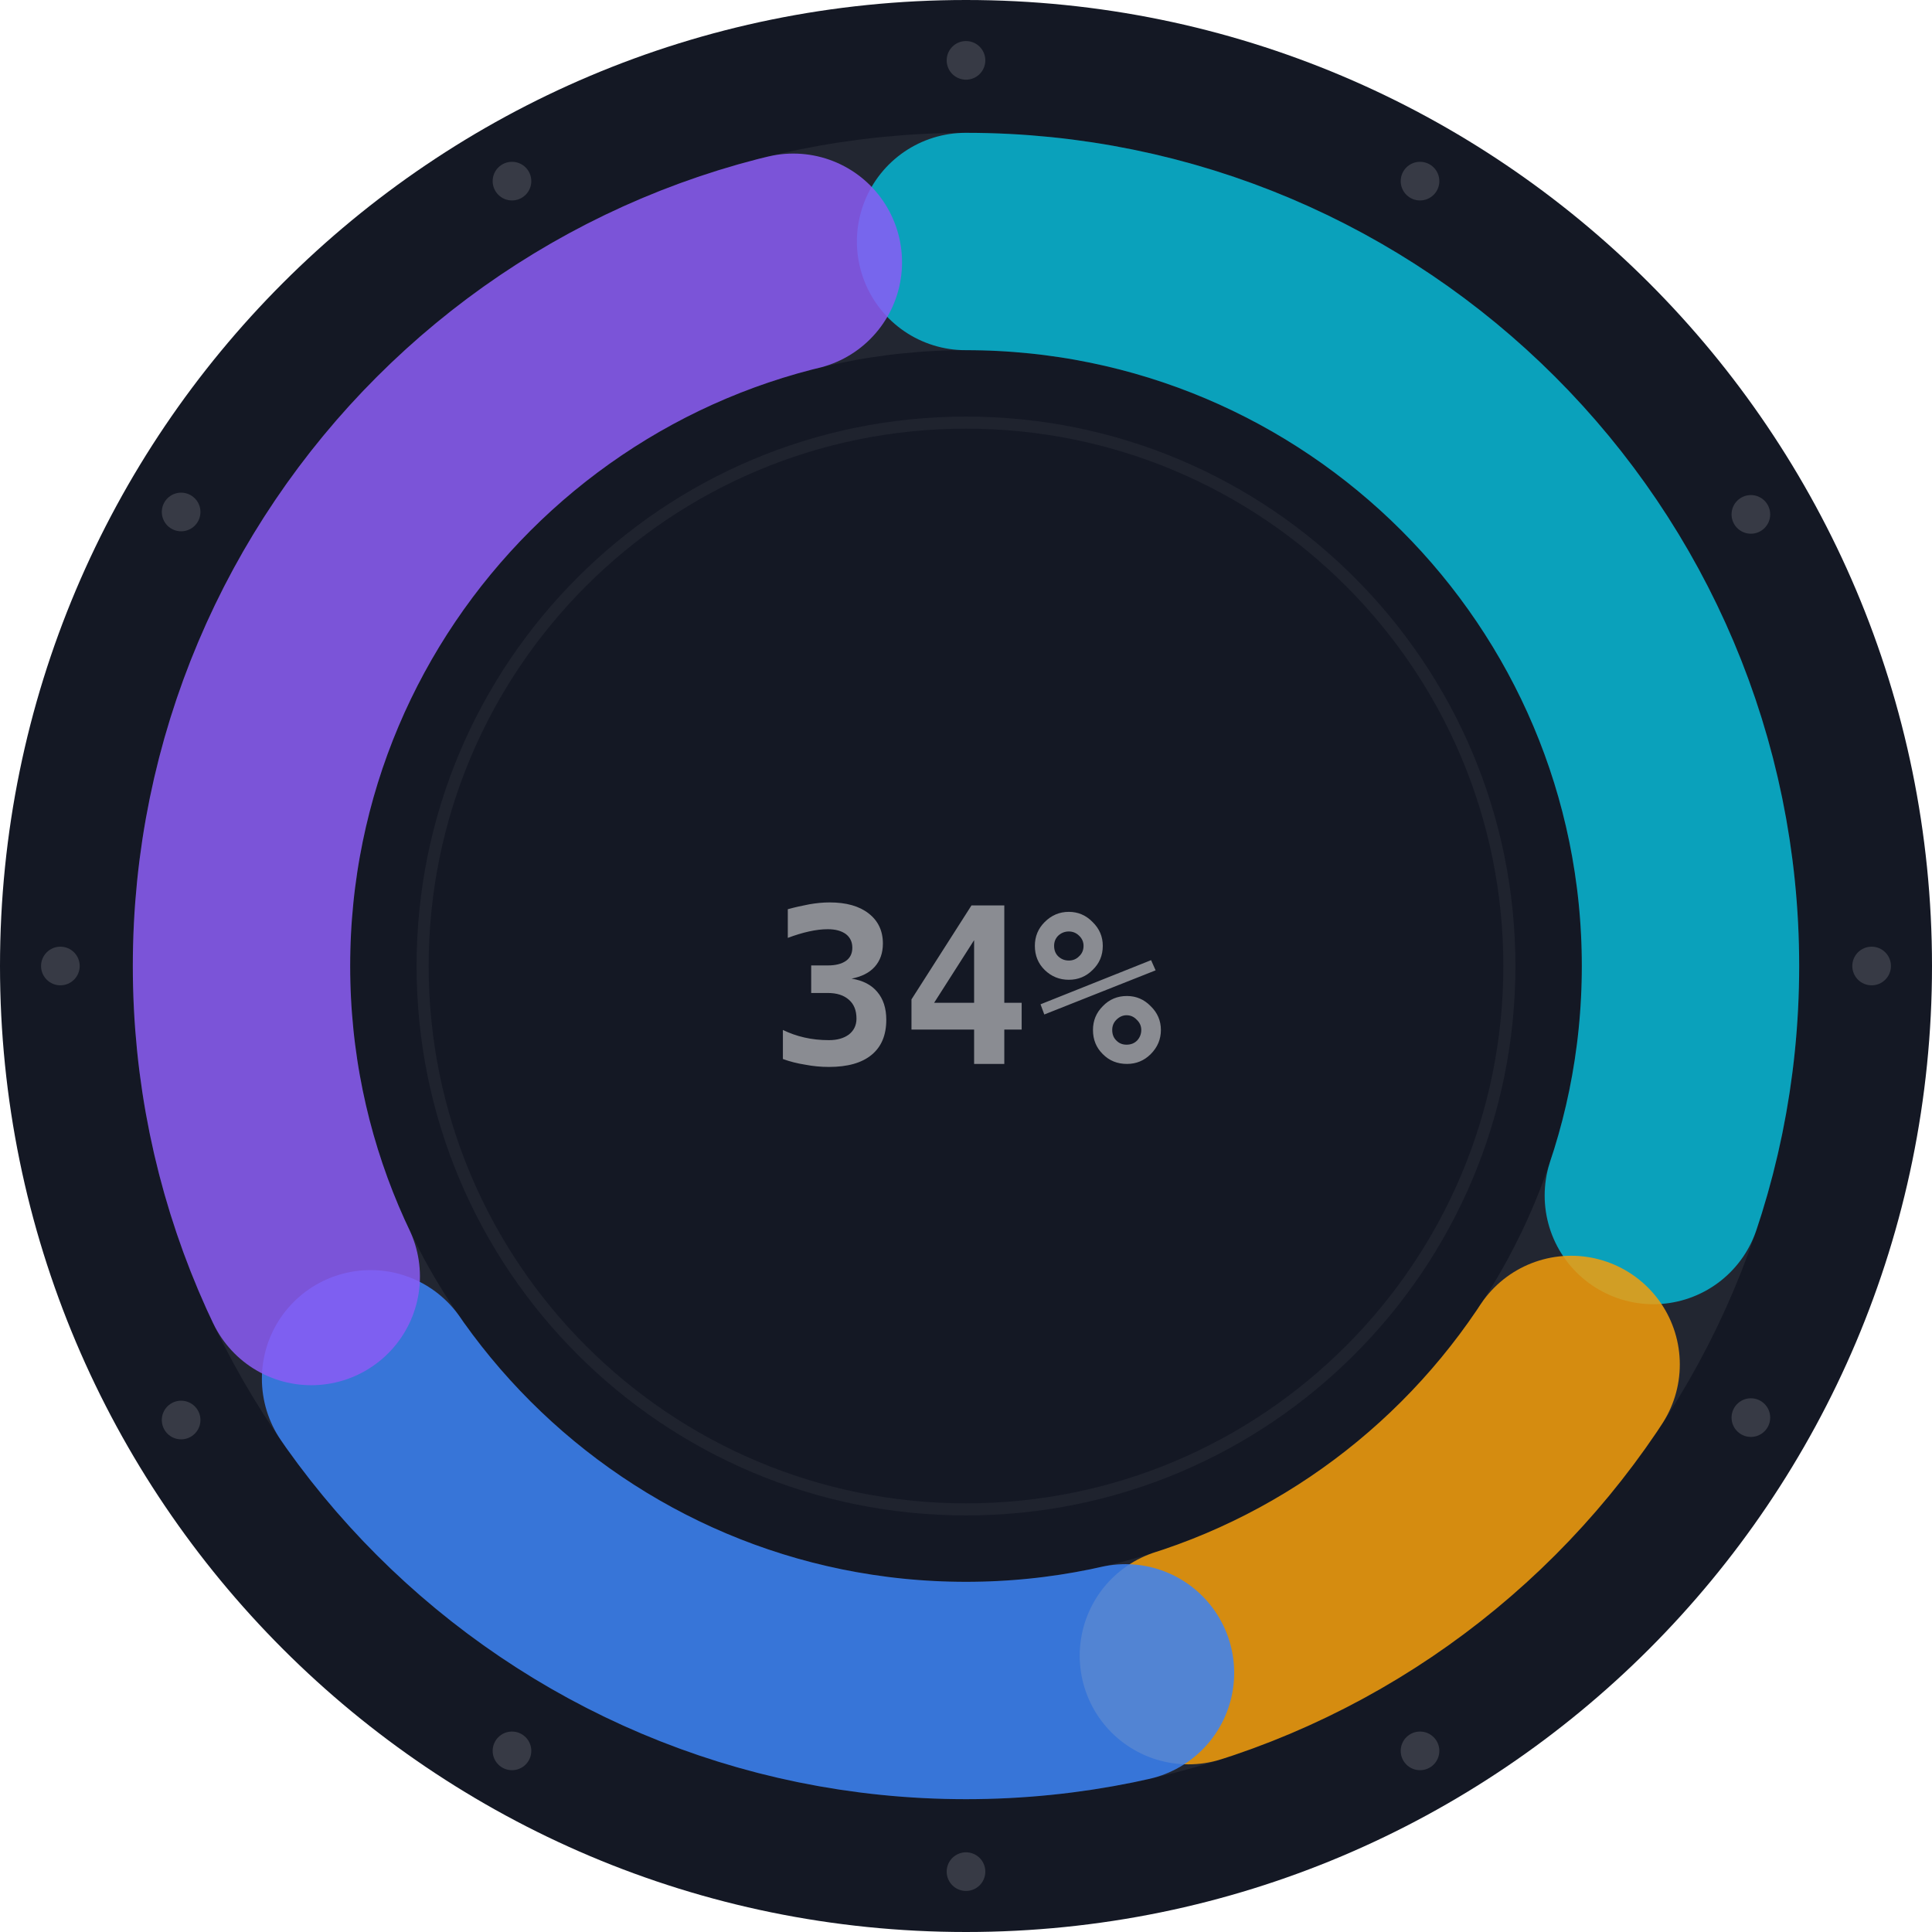
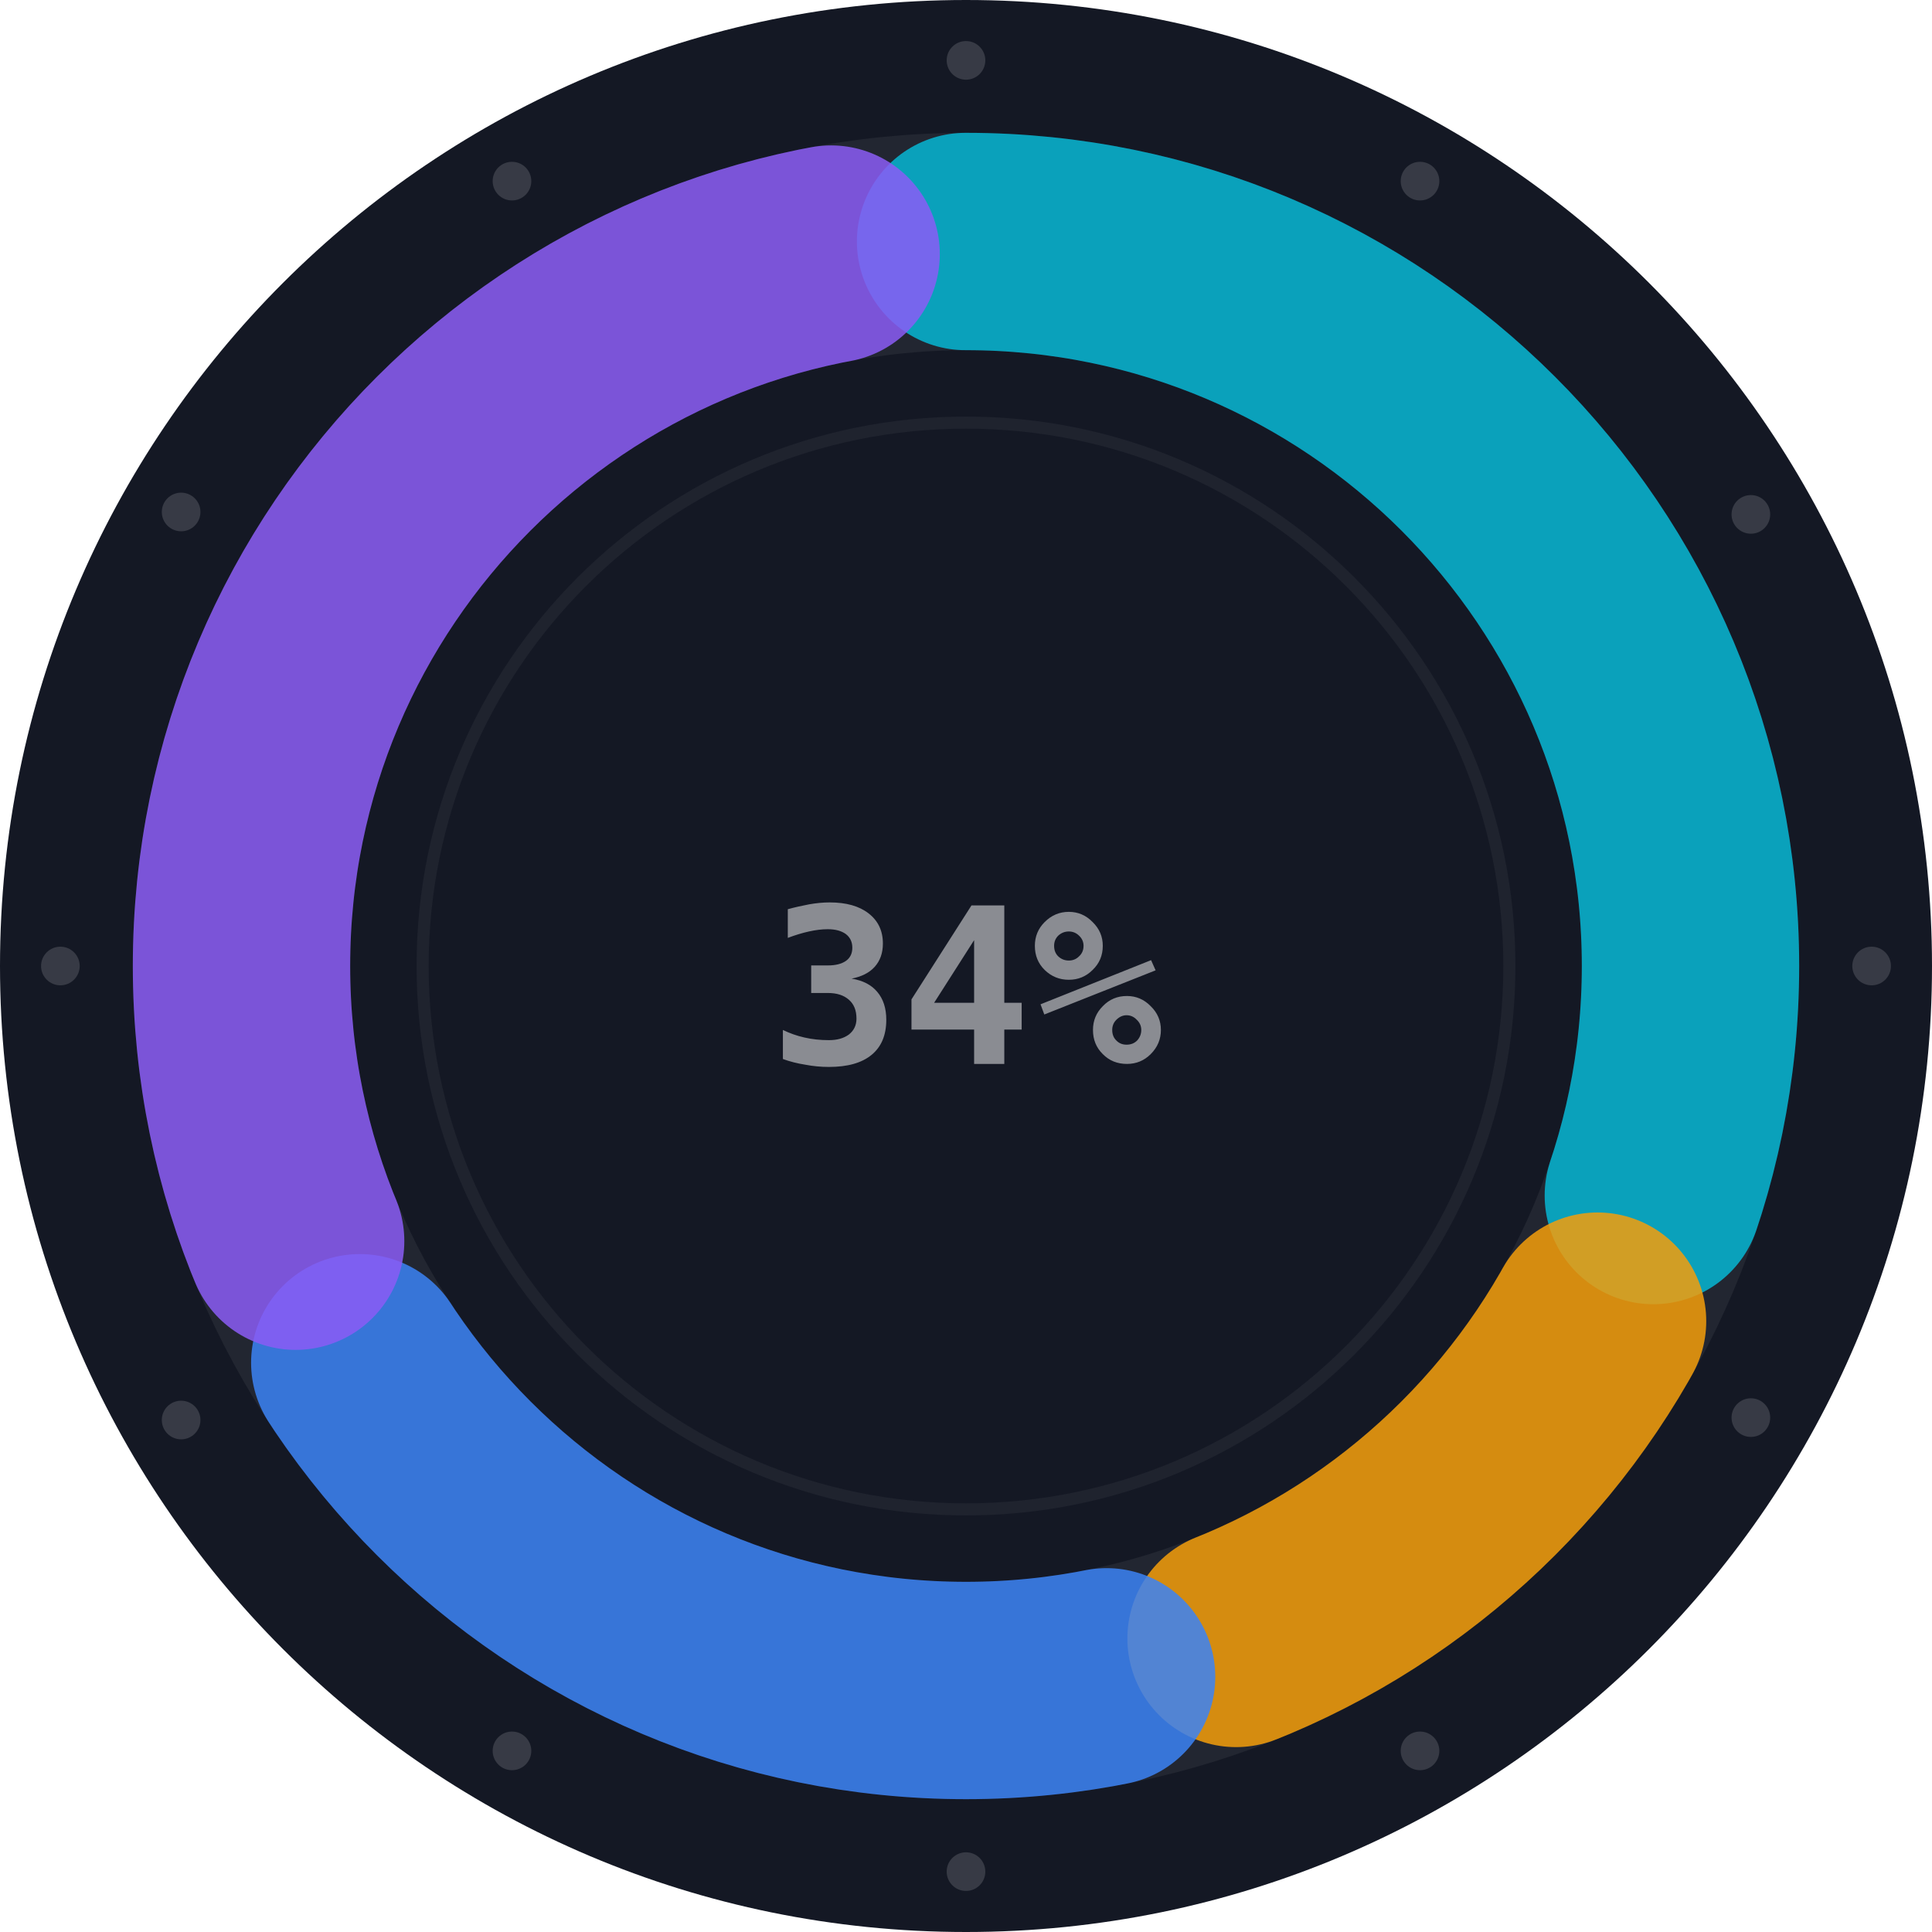
<svg xmlns="http://www.w3.org/2000/svg" viewBox="0 0 80 80" fill="none" width="40" height="40">
  <defs>
    <clipPath id="vc645088871">
      <circle cx="40" cy="40" r="40" />
    </clipPath>
  </defs>
  <g clip-path="url(#vc645088871)">
    <rect width="80" height="80" fill="#141824" />
    <circle cx="40" cy="40" r="30" fill="none" stroke="rgba(255,255,255,0.06)" stroke-width="9" />
    <circle cx="40" cy="40" r="30" fill="none" stroke="#06b6d4" stroke-width="9" stroke-dasharray="56.8 131.7" stroke-dashoffset="0.0" stroke-linecap="round" transform="rotate(-90 40 40)" opacity="0.85" />
-     <circle cx="40" cy="40" r="30" fill="none" stroke="#f59e0b" stroke-width="9" stroke-dasharray="20.3 168.2" stroke-dashoffset="-64.6" stroke-linecap="round" transform="rotate(-90 40 40)" opacity="0.85" />
-     <circle cx="40" cy="40" r="30" fill="none" stroke="#3b82f6" stroke-width="9" stroke-dasharray="35.6 152.9" stroke-dashoffset="-87.6" stroke-linecap="round" transform="rotate(-90 40 40)" opacity="0.85" />
-     <circle cx="40" cy="40" r="30" fill="none" stroke="#8b5cf6" stroke-width="9" stroke-dasharray="53.2 135.3" stroke-dashoffset="-128.1" stroke-linecap="round" transform="rotate(-90 40 40)" opacity="0.85" />
+     <circle cx="40" cy="40" r="30" fill="none" stroke="#f59e0b" stroke-width="9" stroke-dasharray="20.3 168.2" stroke-dashoffset="-62.5" stroke-linecap="round" transform="rotate(-90 40 40)" opacity="0.85" />
+     <circle cx="40" cy="40" r="30" fill="none" stroke="#3b82f6" stroke-width="9" stroke-dasharray="35.6 152.9" stroke-dashoffset="-88.4" stroke-linecap="round" transform="rotate(-90 40 40)" opacity="0.85" />
+     <circle cx="40" cy="40" r="30" fill="none" stroke="#8b5cf6" stroke-width="9" stroke-dasharray="53.2 135.3" stroke-dashoffset="-129.7" stroke-linecap="round" transform="rotate(-90 40 40)" opacity="0.85" />
    <circle cx="40" cy="40" r="22.5" fill="none" stroke="rgba(255,255,255,0.05)" stroke-width="0.5" />
    <text x="40" y="41.5" text-anchor="middle" dominant-baseline="middle" fill="rgba(255,255,255,0.5)" font-size="9" font-weight="600" font-family="ui-monospace,monospace">34%</text>
    <circle cx="40.0" cy="2.5" r="0.8" fill="rgba(255,255,255,0.15)" />
    <circle cx="58.8" cy="7.5" r="0.8" fill="rgba(255,255,255,0.15)" />
    <circle cx="72.5" cy="21.3" r="0.8" fill="rgba(255,255,255,0.15)" />
    <circle cx="77.5" cy="40.0" r="0.8" fill="rgba(255,255,255,0.15)" />
    <circle cx="72.5" cy="58.7" r="0.8" fill="rgba(255,255,255,0.15)" />
    <circle cx="58.8" cy="72.5" r="0.8" fill="rgba(255,255,255,0.15)" />
    <circle cx="40.0" cy="77.5" r="0.8" fill="rgba(255,255,255,0.15)" />
    <circle cx="21.2" cy="72.5" r="0.8" fill="rgba(255,255,255,0.15)" />
    <circle cx="7.5" cy="58.8" r="0.8" fill="rgba(255,255,255,0.15)" />
    <circle cx="2.5" cy="40.0" r="0.8" fill="rgba(255,255,255,0.15)" />
    <circle cx="7.5" cy="21.2" r="0.8" fill="rgba(255,255,255,0.15)" />
    <circle cx="21.2" cy="7.5" r="0.8" fill="rgba(255,255,255,0.15)" />
  </g>
</svg>
